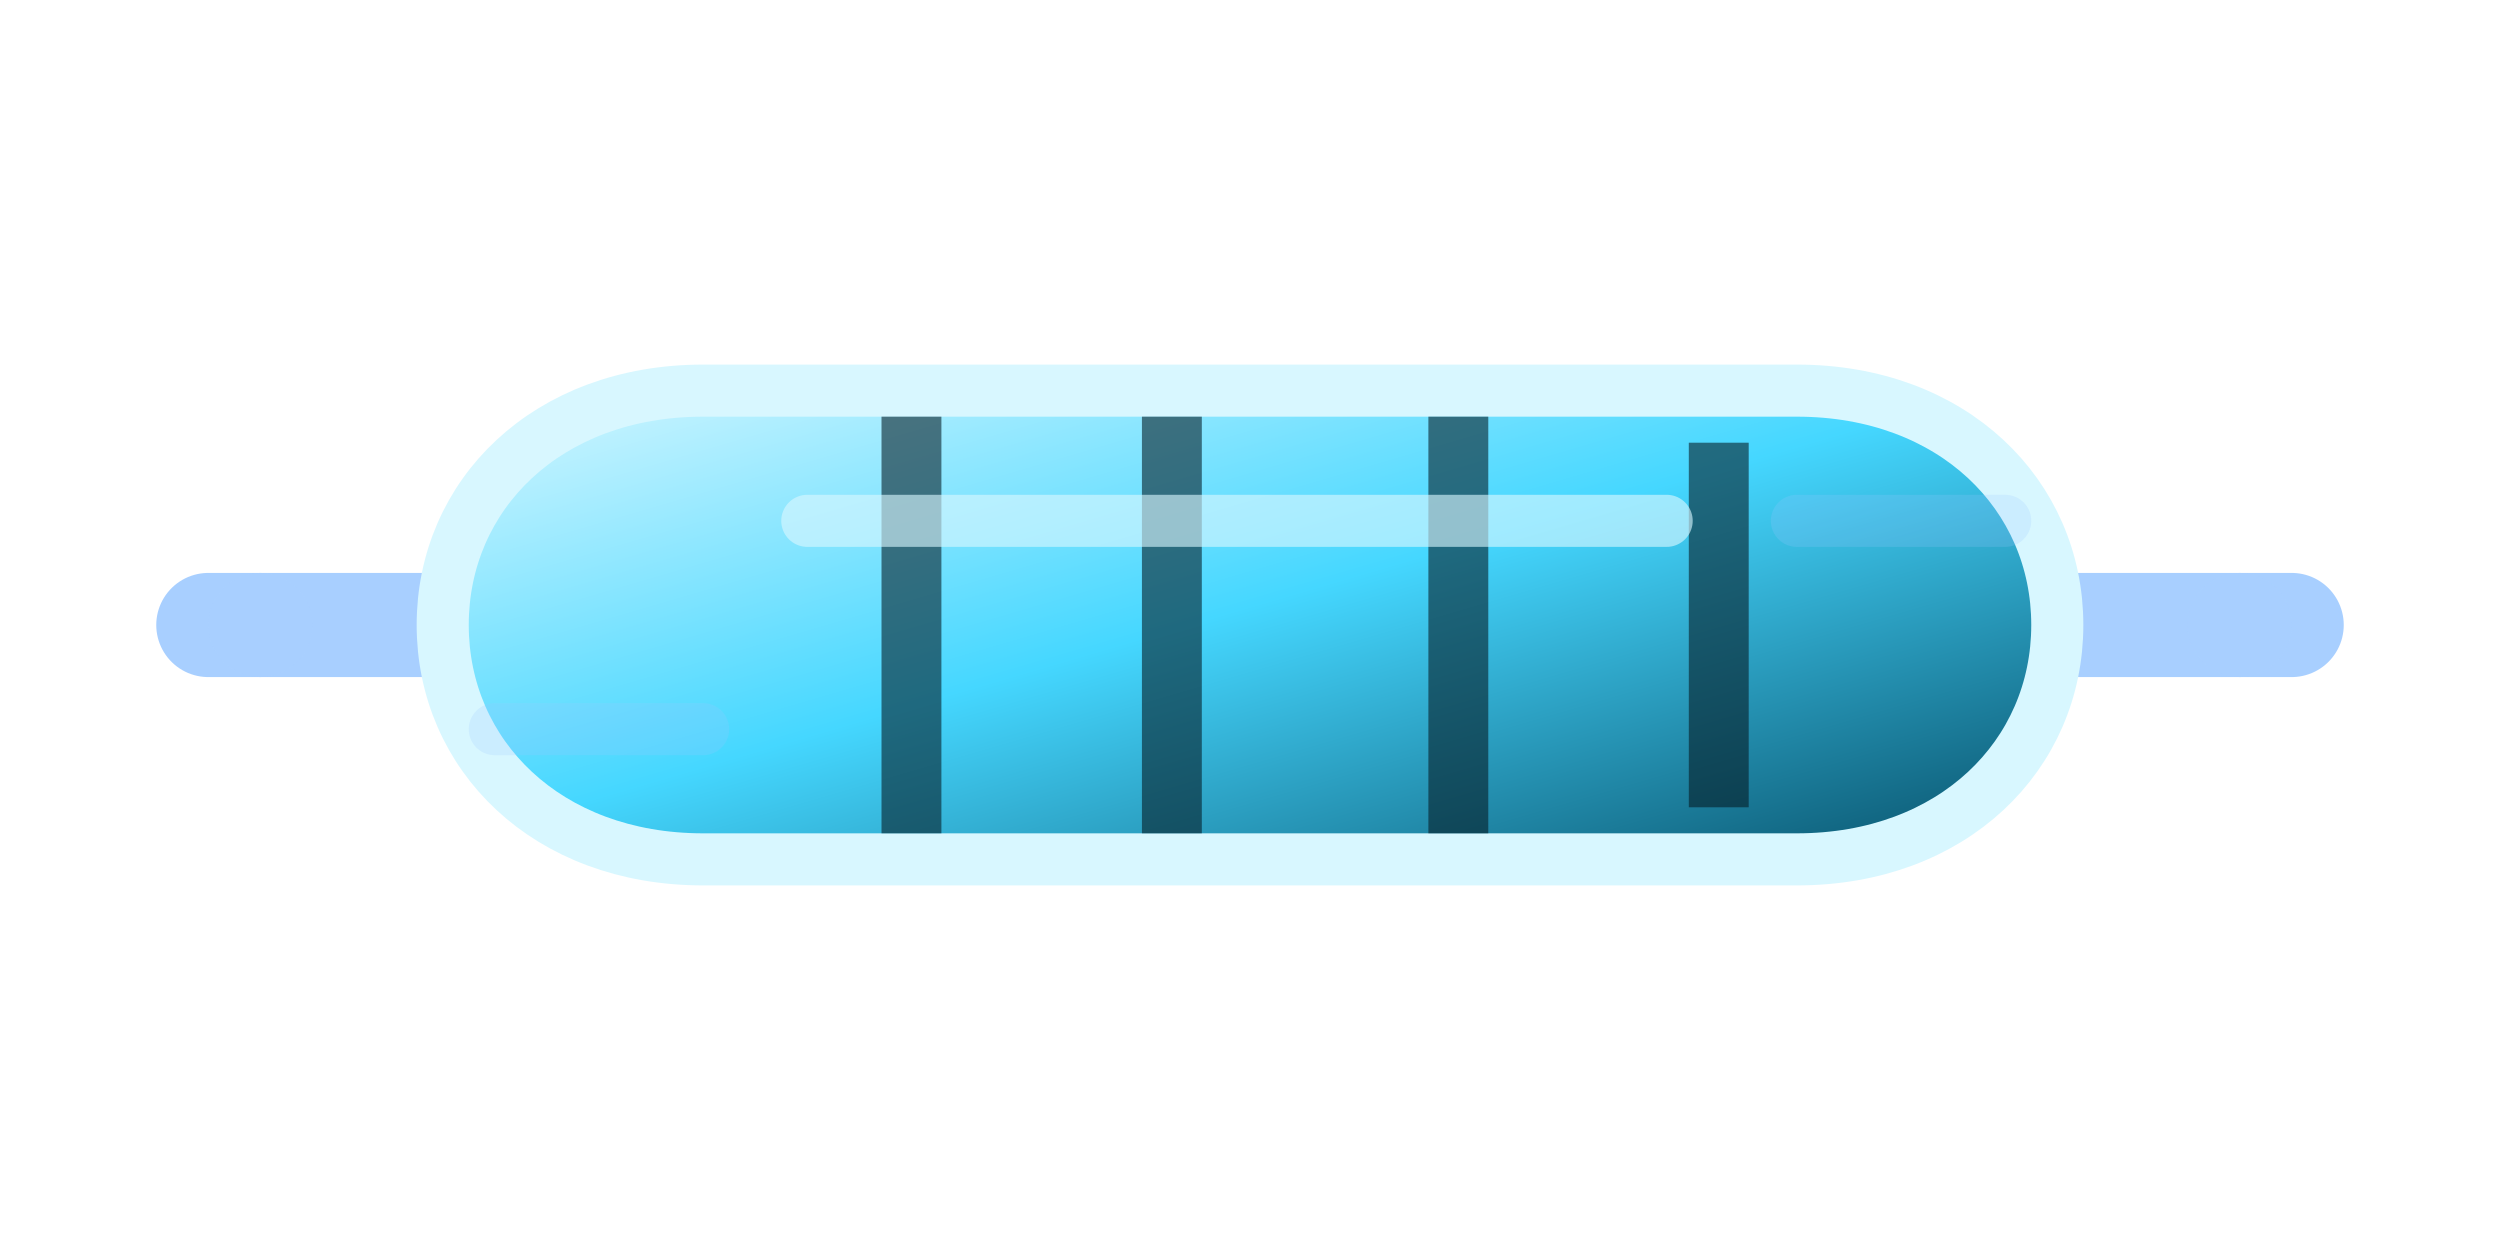
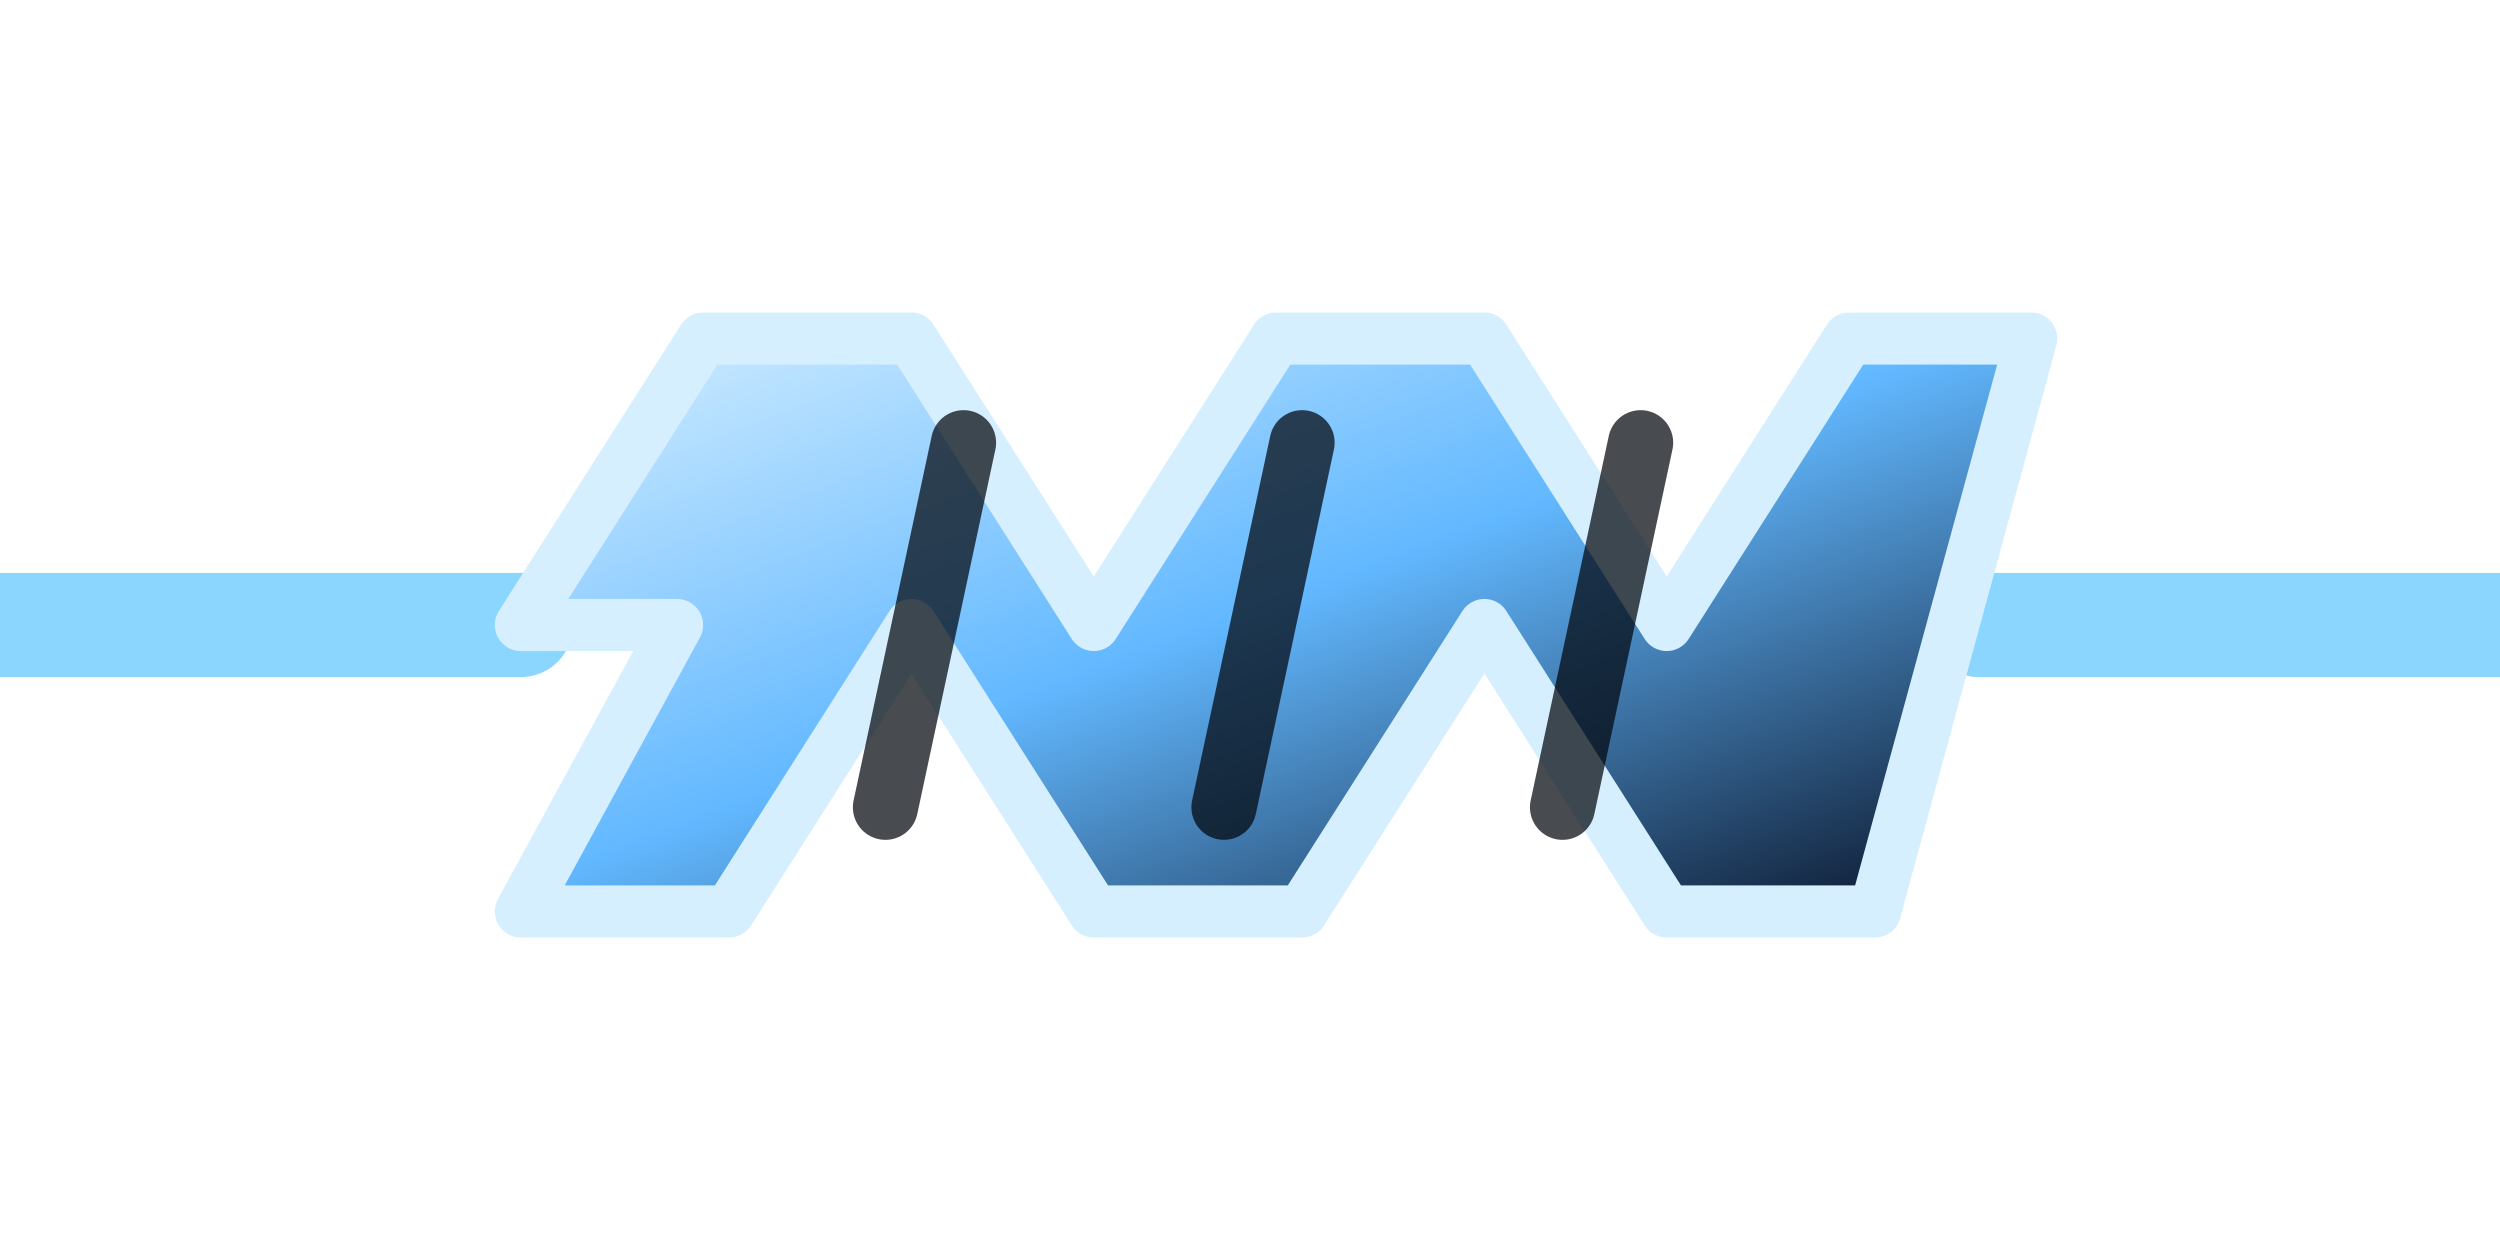
- <svg xmlns="http://www.w3.org/2000/svg" viewBox="0 0 96 48" role="img" aria-label="Resistor">
+ <svg xmlns="http://www.w3.org/2000/svg" viewBox="0 0 96 48" role="img" aria-label="Resistor" data-component-shape="resistor" data-terminal-left="0 24" data-terminal-right="96 24">
  <defs>
    <linearGradient id="spr-brick-basic-blue-orbital-real-normal-body" x1="0" y1="0" x2="1" y2="1">
-       <stop offset="0" stop-color="#d8f7ff" />
-       <stop offset="0.48" stop-color="#45d7ff" />
-       <stop offset="1" stop-color="#064e67" />
+       <stop offset="0" stop-color="#d6efff" />
+       <stop offset="0.48" stop-color="#62b8ff" />
+       <stop offset="1" stop-color="#050b1d" />
    </linearGradient>
+     <radialGradient id="spr-brick-basic-blue-orbital-real-normal-glow" cx="50%" cy="50%" r="60%">
+       <stop offset="0" stop-color="#d6efff" stop-opacity="0.55" />
+       <stop offset="1" stop-color="#62b8ff" stop-opacity="0" />
+     </radialGradient>
  </defs>
-   <path d="M8 24h19M69 24h19" stroke="#a8cfff" stroke-width="4" stroke-linecap="round" />
-   <path d="M27 15h42c6 0 10 4 10 9s-4 9-10 9H27c-6 0-10-4-10-9s4-9 10-9Z" fill="url(#spr-brick-basic-blue-orbital-real-normal-body)" stroke="#d8f7ff" stroke-width="2" />
-   <path d="M35 16v16M45 16v16M56 16v16M66 17v14" stroke="#031923" stroke-width="2.3" opacity=".58" />
-   <path d="M31 20h33" stroke="#d8f7ff" stroke-width="2" stroke-linecap="round" opacity=".62" />
-   <path d="M19 28h8M69 20h8" stroke="#9cc7ff35" stroke-width="2" stroke-linecap="round" />
-   <circle cx="10" cy="24" r="2" fill="#a8cfff" opacity=".9" />
-   <circle cx="86" cy="24" r="2" fill="#a8cfff" opacity=".9" />
+   <path d="M0 24H20M76 24H96" fill="none" stroke="#8bd6ff" stroke-width="4" stroke-linecap="round" />
+   <path d="M20 24L27 13H35L42 24L49 13H57L64 24L71 13H78L72 35H64L57 24L50 35H42L35 24L28 35H20L26 24Z" fill="url(#spr-brick-basic-blue-orbital-real-normal-body)" stroke="#d6efff" stroke-width="2" stroke-linejoin="round" />
+   <path d="M37 17L34 31M50 17L47 31M63 17L60 31" fill="none" stroke="#02050d" stroke-width="2.5" stroke-linecap="round" opacity="0.72" />
</svg>
